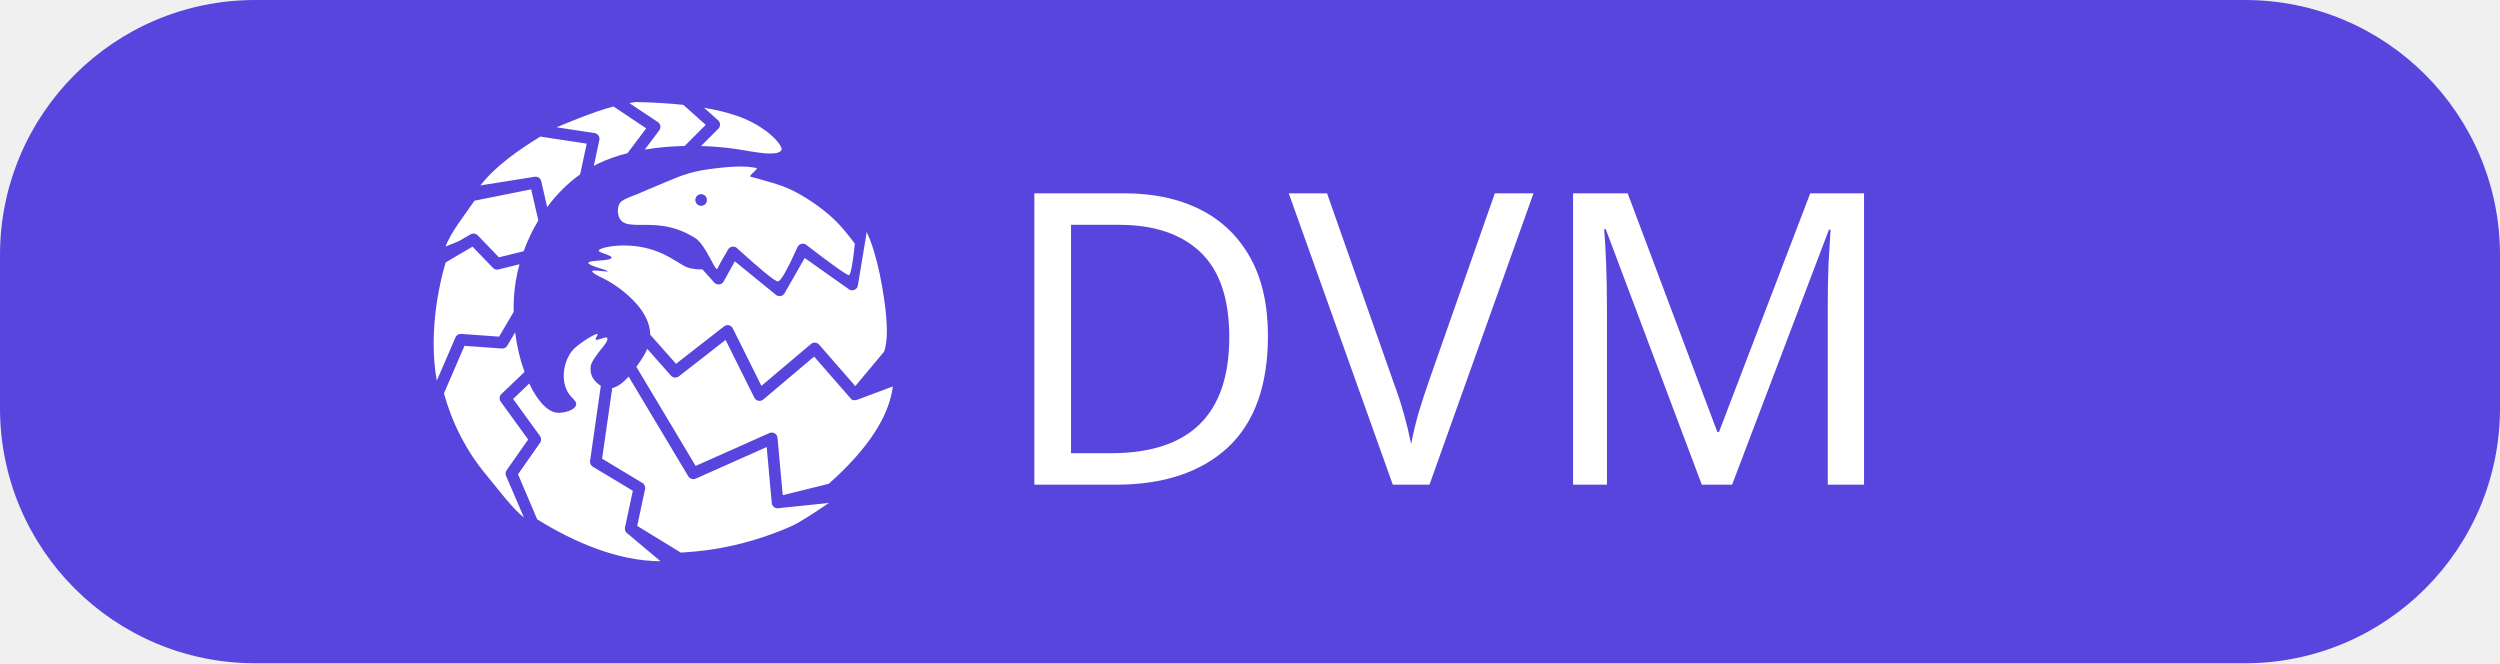
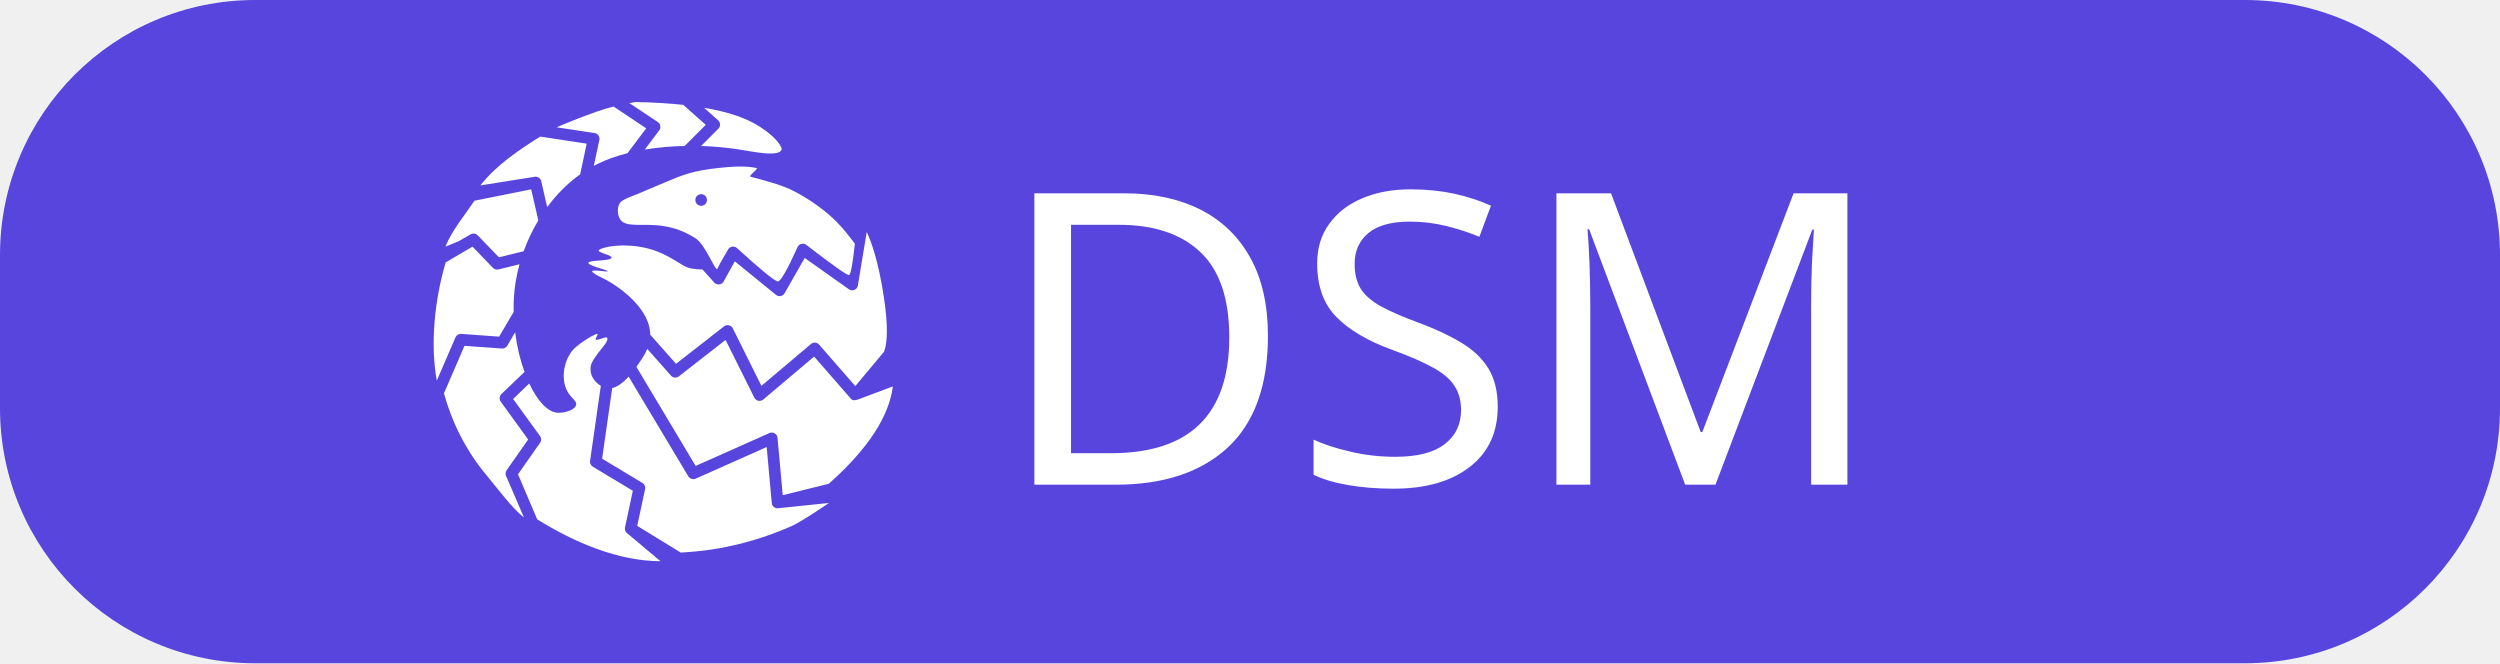
<svg xmlns="http://www.w3.org/2000/svg" width="98px" height="26px" viewBox="0 0 98 26" version="1.1">
  <g id="DVM" stroke="none" stroke-width="1" fill="none" fill-rule="evenodd">
    <g id="其他网络" transform="translate(-217, -311)">
      <g id="编组备份" transform="translate(217, 311)">
        <rect id="矩形" fill="#5745DE" x="0" y="0" width="98" height="26" rx="10" />
        <path d="M28.204,13.24 C28.241,13.186 28.478,13.313 28.614,13.321 C28.744,13.329 28.478,13.056 28.614,13.093 C28.802,13.144 29.394,13.529 29.568,13.747 C29.928,14.199 30.012,14.911 29.744,15.367 C29.708,15.428 29.668,15.481 29.629,15.527 L29.596,15.565 L29.518,15.649 L29.491,15.68 C29.434,15.746 29.4,15.803 29.416,15.873 C29.464,16.084 29.919,16.207 30.173,16.177 C30.554,16.133 30.943,15.694 31.253,15.033 L31.886,15.639 L30.832,17.092 L30.821,17.108 C30.778,17.18 30.777,17.269 30.819,17.341 L30.83,17.358 L31.694,18.592 L30.942,20.358 C29.481,21.266 27.77,21.994 26.109,22 L27.396,20.92 L27.412,20.909 C27.479,20.86 27.514,20.778 27.503,20.695 L27.5,20.677 L27.193,19.238 L28.761,18.295 L28.776,18.284 C28.84,18.239 28.876,18.163 28.871,18.084 L28.869,18.066 L28.448,15.126 C28.527,15.071 28.912,14.846 28.842,14.349 C28.823,14.211 28.654,13.949 28.336,13.563 L28.302,13.518 C28.214,13.398 28.163,13.303 28.204,13.24 Z M27.357,14.763 C27.538,14.963 27.764,15.157 28.001,15.213 L28.397,17.981 L26.819,18.931 L26.803,18.941 C26.735,18.99 26.699,19.073 26.71,19.156 L26.713,19.174 L27.021,20.615 L25.312,21.662 C24.877,21.628 23.141,21.578 20.985,20.63 C20.731,20.518 20.237,20.213 19.505,19.716 L21.465,19.919 L21.484,19.923 C21.607,19.943 21.724,19.859 21.745,19.735 L21.747,19.718 L21.946,17.523 L24.73,18.764 L24.747,18.771 C24.842,18.804 24.948,18.77 25.007,18.689 L25.018,18.673 L27.357,14.763 Z M31.807,13.028 L32.115,13.55 L32.126,13.567 C32.168,13.626 32.236,13.662 32.309,13.662 L32.327,13.662 L33.792,13.557 L34.597,15.419 C34.281,16.569 33.73,17.669 32.925,18.633 C32.534,19.101 31.92,19.931 31.461,20.287 L32.163,18.654 L32.17,18.636 C32.19,18.574 32.183,18.506 32.15,18.45 L32.14,18.433 L31.296,17.229 L32.372,15.745 L32.383,15.73 C32.434,15.645 32.425,15.535 32.359,15.46 L32.345,15.446 L31.439,14.58 C31.607,14.119 31.736,13.588 31.807,13.028 Z M23.558,13.325 L25.388,14.753 L25.405,14.764 C25.492,14.822 25.609,14.811 25.685,14.739 L25.698,14.724 L26.627,13.676 C26.71,13.875 26.828,14.056 26.947,14.227 L27.054,14.38 L24.731,18.264 L21.84,16.976 L21.824,16.969 C21.691,16.922 21.546,17.007 21.523,17.147 L21.521,17.164 L21.317,19.411 L19.512,18.964 C17.989,17.611 17.152,16.34 17,15.148 L18.294,15.633 C18.456,15.703 18.567,15.708 18.627,15.65 L20.087,13.978 L22.079,15.661 L22.094,15.672 C22.202,15.749 22.353,15.718 22.421,15.604 L22.43,15.588 L23.558,13.325 Z M26.261,9.848 C26.476,9.767 26.693,9.712 26.902,9.677 L26.98,9.664 L27.057,9.654 C27.083,9.65 27.108,9.647 27.133,9.645 L27.209,9.637 L27.283,9.632 C27.369,9.626 27.453,9.623 27.533,9.623 L27.601,9.623 L27.668,9.625 C27.69,9.626 27.712,9.627 27.733,9.628 L27.796,9.631 C27.806,9.632 27.817,9.633 27.827,9.634 L27.887,9.639 L27.945,9.645 L28.001,9.651 L28.055,9.659 L28.106,9.667 L28.155,9.676 L28.202,9.685 L28.246,9.695 L28.287,9.705 C28.293,9.706 28.3,9.708 28.306,9.71 L28.343,9.72 L28.377,9.731 L28.408,9.741 L28.436,9.752 L28.46,9.763 L28.481,9.774 C28.513,9.791 28.531,9.808 28.533,9.823 C28.535,9.848 28.489,9.874 28.424,9.901 L28.379,9.919 L28.329,9.937 L28.226,9.974 C28.116,10.015 28.021,10.057 28.028,10.101 C28.035,10.149 28.137,10.174 28.27,10.191 L28.329,10.198 L28.391,10.204 L28.642,10.225 L28.7,10.231 C28.832,10.245 28.932,10.265 28.936,10.304 C28.941,10.342 28.852,10.387 28.734,10.431 L28.678,10.452 L28.619,10.472 C28.609,10.475 28.599,10.479 28.589,10.482 L28.33,10.565 L28.284,10.581 C28.277,10.583 28.27,10.586 28.263,10.588 L28.227,10.602 C28.196,10.615 28.178,10.625 28.179,10.633 C28.181,10.643 28.219,10.643 28.274,10.639 L28.319,10.635 L28.476,10.618 L28.558,10.61 L28.61,10.607 C28.703,10.601 28.776,10.605 28.785,10.633 C28.793,10.657 28.749,10.695 28.685,10.736 L28.649,10.759 L28.61,10.781 L28.548,10.815 L28.507,10.836 L28.449,10.865 L28.328,10.925 L28.27,10.955 C28.261,10.96 28.251,10.966 28.241,10.971 L28.18,11.005 C28.149,11.022 28.117,11.041 28.085,11.06 L28.019,11.1 L27.953,11.142 C27.93,11.157 27.908,11.172 27.885,11.187 L27.816,11.234 C27.782,11.258 27.747,11.283 27.712,11.308 L27.642,11.361 L27.573,11.415 C27.05,11.83 26.545,12.415 26.513,13.063 C26.512,13.082 26.512,13.101 26.512,13.119 L25.5,14.261 L23.618,12.794 L23.603,12.783 C23.496,12.712 23.35,12.745 23.283,12.856 L23.275,12.872 L22.152,15.125 L20.209,13.484 L20.194,13.472 C20.105,13.409 19.983,13.419 19.905,13.495 L19.891,13.509 L18.472,15.135 L17.345,13.787 C17.199,13.403 17.198,12.715 17.342,11.722 C17.557,10.234 17.872,9.401 18.025,9.096 L18.376,11.218 L18.382,11.234 C18.432,11.366 18.59,11.42 18.711,11.348 L18.725,11.338 L20.456,10.113 L21.243,11.493 L21.253,11.509 C21.323,11.613 21.466,11.64 21.57,11.568 L21.584,11.557 L23.195,10.244 L23.633,11.034 L23.642,11.049 C23.72,11.167 23.886,11.186 23.988,11.089 L24.001,11.076 L24.461,10.563 C24.772,10.565 25.011,10.519 25.178,10.425 L25.237,10.392 L25.327,10.338 L25.552,10.202 L25.655,10.141 L25.727,10.1 L25.802,10.059 C25.94,9.984 26.092,9.911 26.261,9.848 Z M33.477,9.669 L33.846,9.884 L34.246,10.119 L34.53,10.288 C34.947,11.69 35.147,13.457 34.877,14.92 L34.146,13.226 L34.138,13.209 C34.098,13.136 34.022,13.089 33.939,13.089 L33.921,13.089 L32.435,13.196 L31.865,12.229 C31.873,11.841 31.85,11.448 31.789,11.063 C31.752,10.83 31.701,10.595 31.636,10.359 L32.46,10.562 L32.48,10.566 C32.546,10.576 32.613,10.556 32.664,10.513 L32.678,10.499 L33.477,9.669 Z M23.832,6.584 C24.857,6.698 25.19,6.838 25.926,7.146 C26.163,7.244 26.404,7.346 26.649,7.451 L27.02,7.611 L27.134,7.654 L27.205,7.681 L27.27,7.707 L27.331,7.732 L27.387,7.756 L27.439,7.78 L27.486,7.802 C27.493,7.806 27.5,7.809 27.507,7.813 L27.547,7.834 C27.609,7.868 27.651,7.898 27.674,7.924 C27.818,8.089 27.804,8.408 27.7,8.582 C27.597,8.753 27.405,8.798 27.144,8.81 L27.078,8.812 L27.009,8.814 L26.9,8.814 L26.741,8.814 L26.651,8.815 L26.559,8.816 C26.199,8.824 25.779,8.861 25.327,9.038 C25.305,9.047 25.283,9.055 25.26,9.065 L25.194,9.093 C25.172,9.103 25.15,9.113 25.127,9.124 L25.061,9.156 L24.995,9.19 C24.929,9.224 24.865,9.261 24.802,9.299 L24.739,9.338 C24.328,9.601 23.946,10.695 23.876,10.532 C23.83,10.424 23.692,10.175 23.462,9.784 L23.452,9.769 C23.382,9.663 23.238,9.635 23.134,9.707 L23.119,9.718 C22.152,10.598 21.614,11.036 21.505,11.033 C21.397,11.03 21.137,10.575 20.728,9.668 L20.718,9.652 C20.65,9.553 20.517,9.523 20.414,9.585 L20.399,9.595 C19.347,10.404 18.788,10.8 18.72,10.783 C18.652,10.765 18.575,10.355 18.489,9.553 C18.742,9.214 18.97,8.938 19.176,8.726 L19.263,8.638 L19.313,8.59 L19.367,8.54 L19.434,8.48 L19.492,8.429 L19.58,8.354 L19.628,8.314 L19.707,8.251 L19.763,8.207 L19.852,8.138 L19.915,8.092 L19.98,8.044 L20.049,7.995 L20.12,7.946 C20.132,7.938 20.144,7.929 20.157,7.921 L20.232,7.871 L20.31,7.821 C20.336,7.804 20.363,7.787 20.39,7.77 L20.473,7.719 C20.487,7.711 20.502,7.702 20.516,7.694 L20.603,7.643 C20.661,7.609 20.722,7.575 20.784,7.542 L20.878,7.492 C21.363,7.241 22.006,7.082 22.579,6.926 C22.68,6.899 22.232,6.6 22.352,6.584 C22.499,6.564 22.807,6.469 23.832,6.584 Z M31.178,7.422 L33.401,7.868 L33.405,7.873 C33.768,8.418 34.3,9.05 34.535,9.667 L34.014,9.453 L33.551,9.185 L33.534,9.176 C33.453,9.137 33.356,9.151 33.288,9.21 L33.274,9.224 L32.442,10.087 L31.473,9.848 C31.323,9.435 31.13,9.027 30.897,8.64 L31.178,7.422 Z M30.822,5.354 C31.663,5.879 32.553,6.481 33.169,7.269 L31.05,6.931 L31.033,6.928 C30.924,6.915 30.821,6.981 30.788,7.086 L30.784,7.103 L30.55,8.119 C30.188,7.629 29.756,7.189 29.259,6.835 L29.001,5.631 L30.822,5.354 Z M24.515,7.611 C24.389,7.611 24.287,7.714 24.287,7.84 C24.287,7.966 24.389,8.068 24.515,8.068 C24.641,8.068 24.743,7.966 24.743,7.84 C24.743,7.714 24.641,7.611 24.515,7.611 Z M27.95,4.176 C28.702,4.358 30.132,4.966 30.179,4.99 L28.694,5.216 L28.677,5.219 C28.563,5.245 28.487,5.355 28.502,5.472 L28.506,5.49 L28.722,6.501 C28.66,6.468 28.596,6.436 28.533,6.405 C28.188,6.239 27.806,6.107 27.403,6.005 L26.668,5.031 L27.95,4.176 Z M24.402,4.223 L23.851,4.714 L23.839,4.726 C23.758,4.81 23.753,4.943 23.828,5.032 L23.842,5.047 L24.519,5.724 C24.059,5.737 23.615,5.776 23.207,5.833 L23.071,5.853 L23.001,5.864 L22.559,5.937 L22.446,5.954 L22.335,5.971 L22.262,5.981 L22.19,5.99 L22.119,5.998 L22.05,6.005 L21.982,6.011 C21.971,6.012 21.96,6.012 21.949,6.013 L21.885,6.016 C21.621,6.027 21.421,5.995 21.363,5.873 C21.344,5.832 21.382,5.735 21.476,5.61 L21.504,5.573 C21.519,5.554 21.536,5.535 21.553,5.515 L21.589,5.475 L21.628,5.434 C21.635,5.427 21.642,5.42 21.649,5.413 L21.693,5.37 C21.708,5.355 21.723,5.341 21.74,5.326 L21.789,5.282 C21.832,5.245 21.878,5.207 21.927,5.169 L21.988,5.123 C22.277,4.909 22.665,4.691 23.149,4.528 C23.514,4.405 23.932,4.304 24.402,4.223 Z M27.094,4 C27.172,4.013 27.251,4.027 27.328,4.042 L26.214,4.784 L26.2,4.794 C26.108,4.866 26.085,4.998 26.148,5.097 L26.159,5.112 L26.726,5.864 C26.214,5.778 25.684,5.733 25.162,5.722 L24.335,4.894 L25.214,4.111 C25.78,4.05 26.407,4.012 27.094,4 Z" id="形状" fill="#FFFFFF" fill-rule="nonzero" transform="translate(26, 13) scale(-1, 1) translate(-26, -13) " />
        <text id="dvm" font-family="PingFangSC-Regular, PingFang SC" font-size="16" font-weight="normal" fill="#FFFFFF">
-           <tspan x="39" y="19"> DVM</tspan>
+           <tspan x="39" y="19"> DSM</tspan>
        </text>
      </g>
    </g>
  </g>
</svg>
